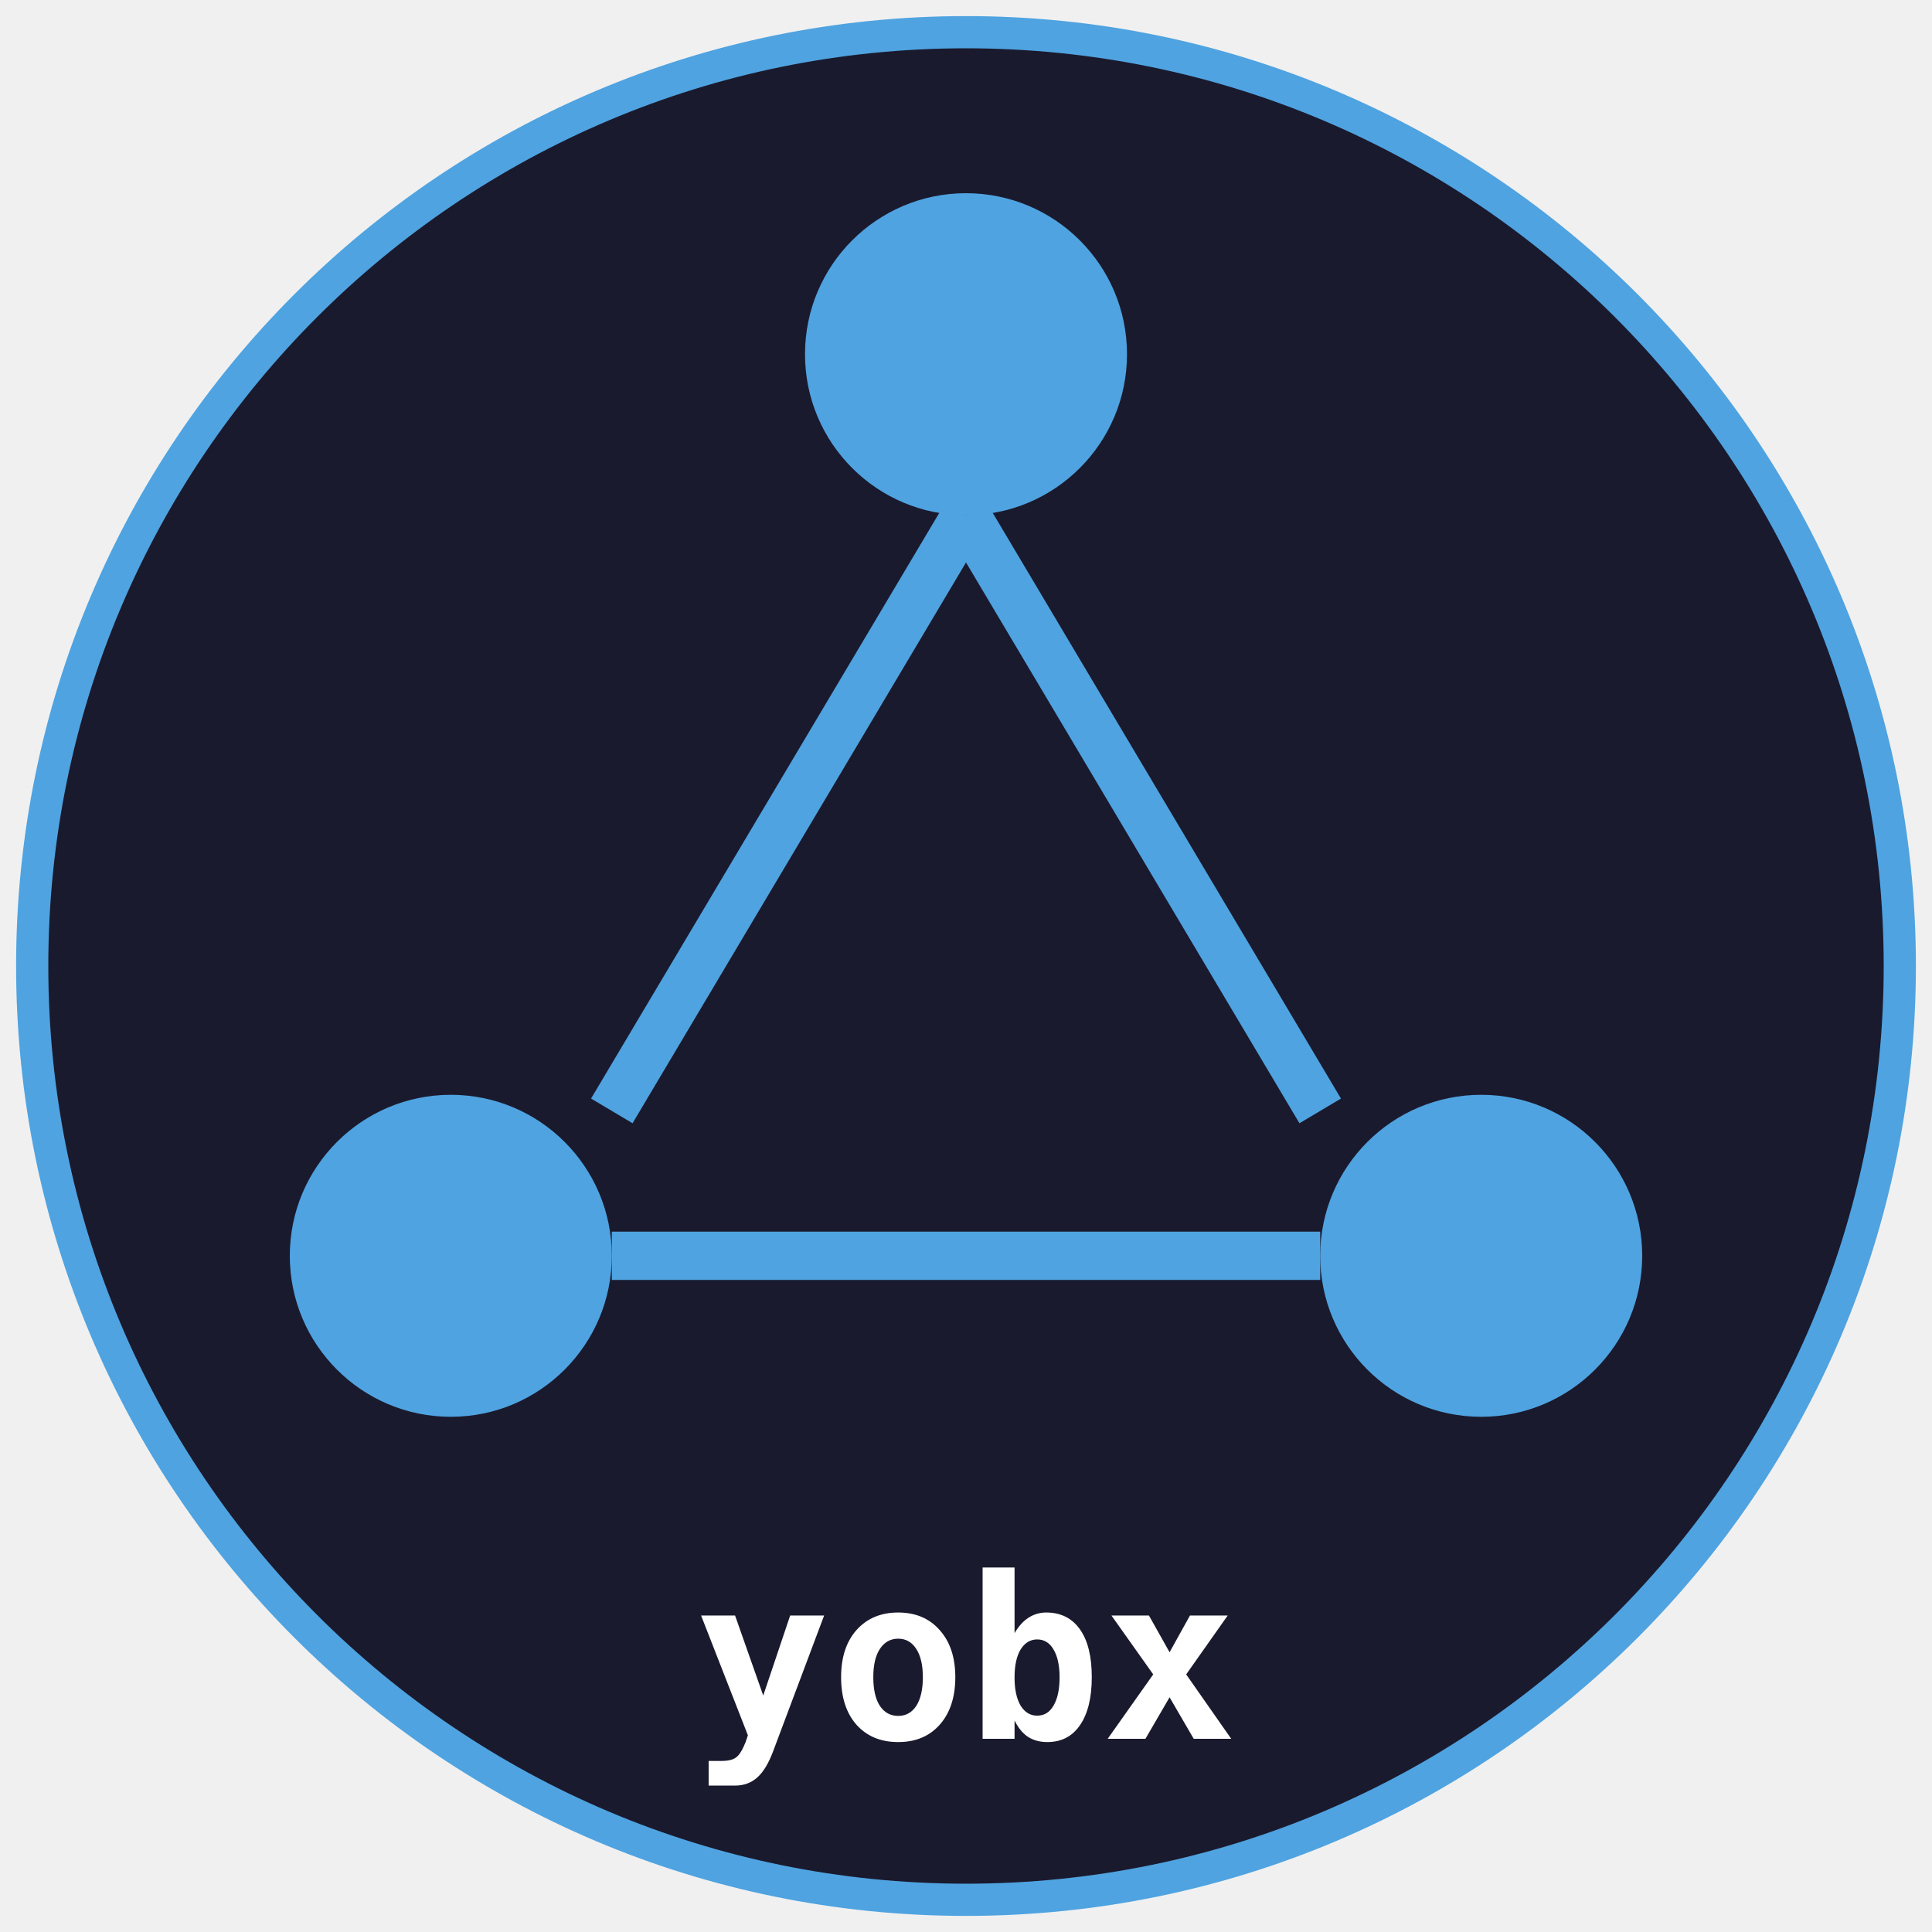
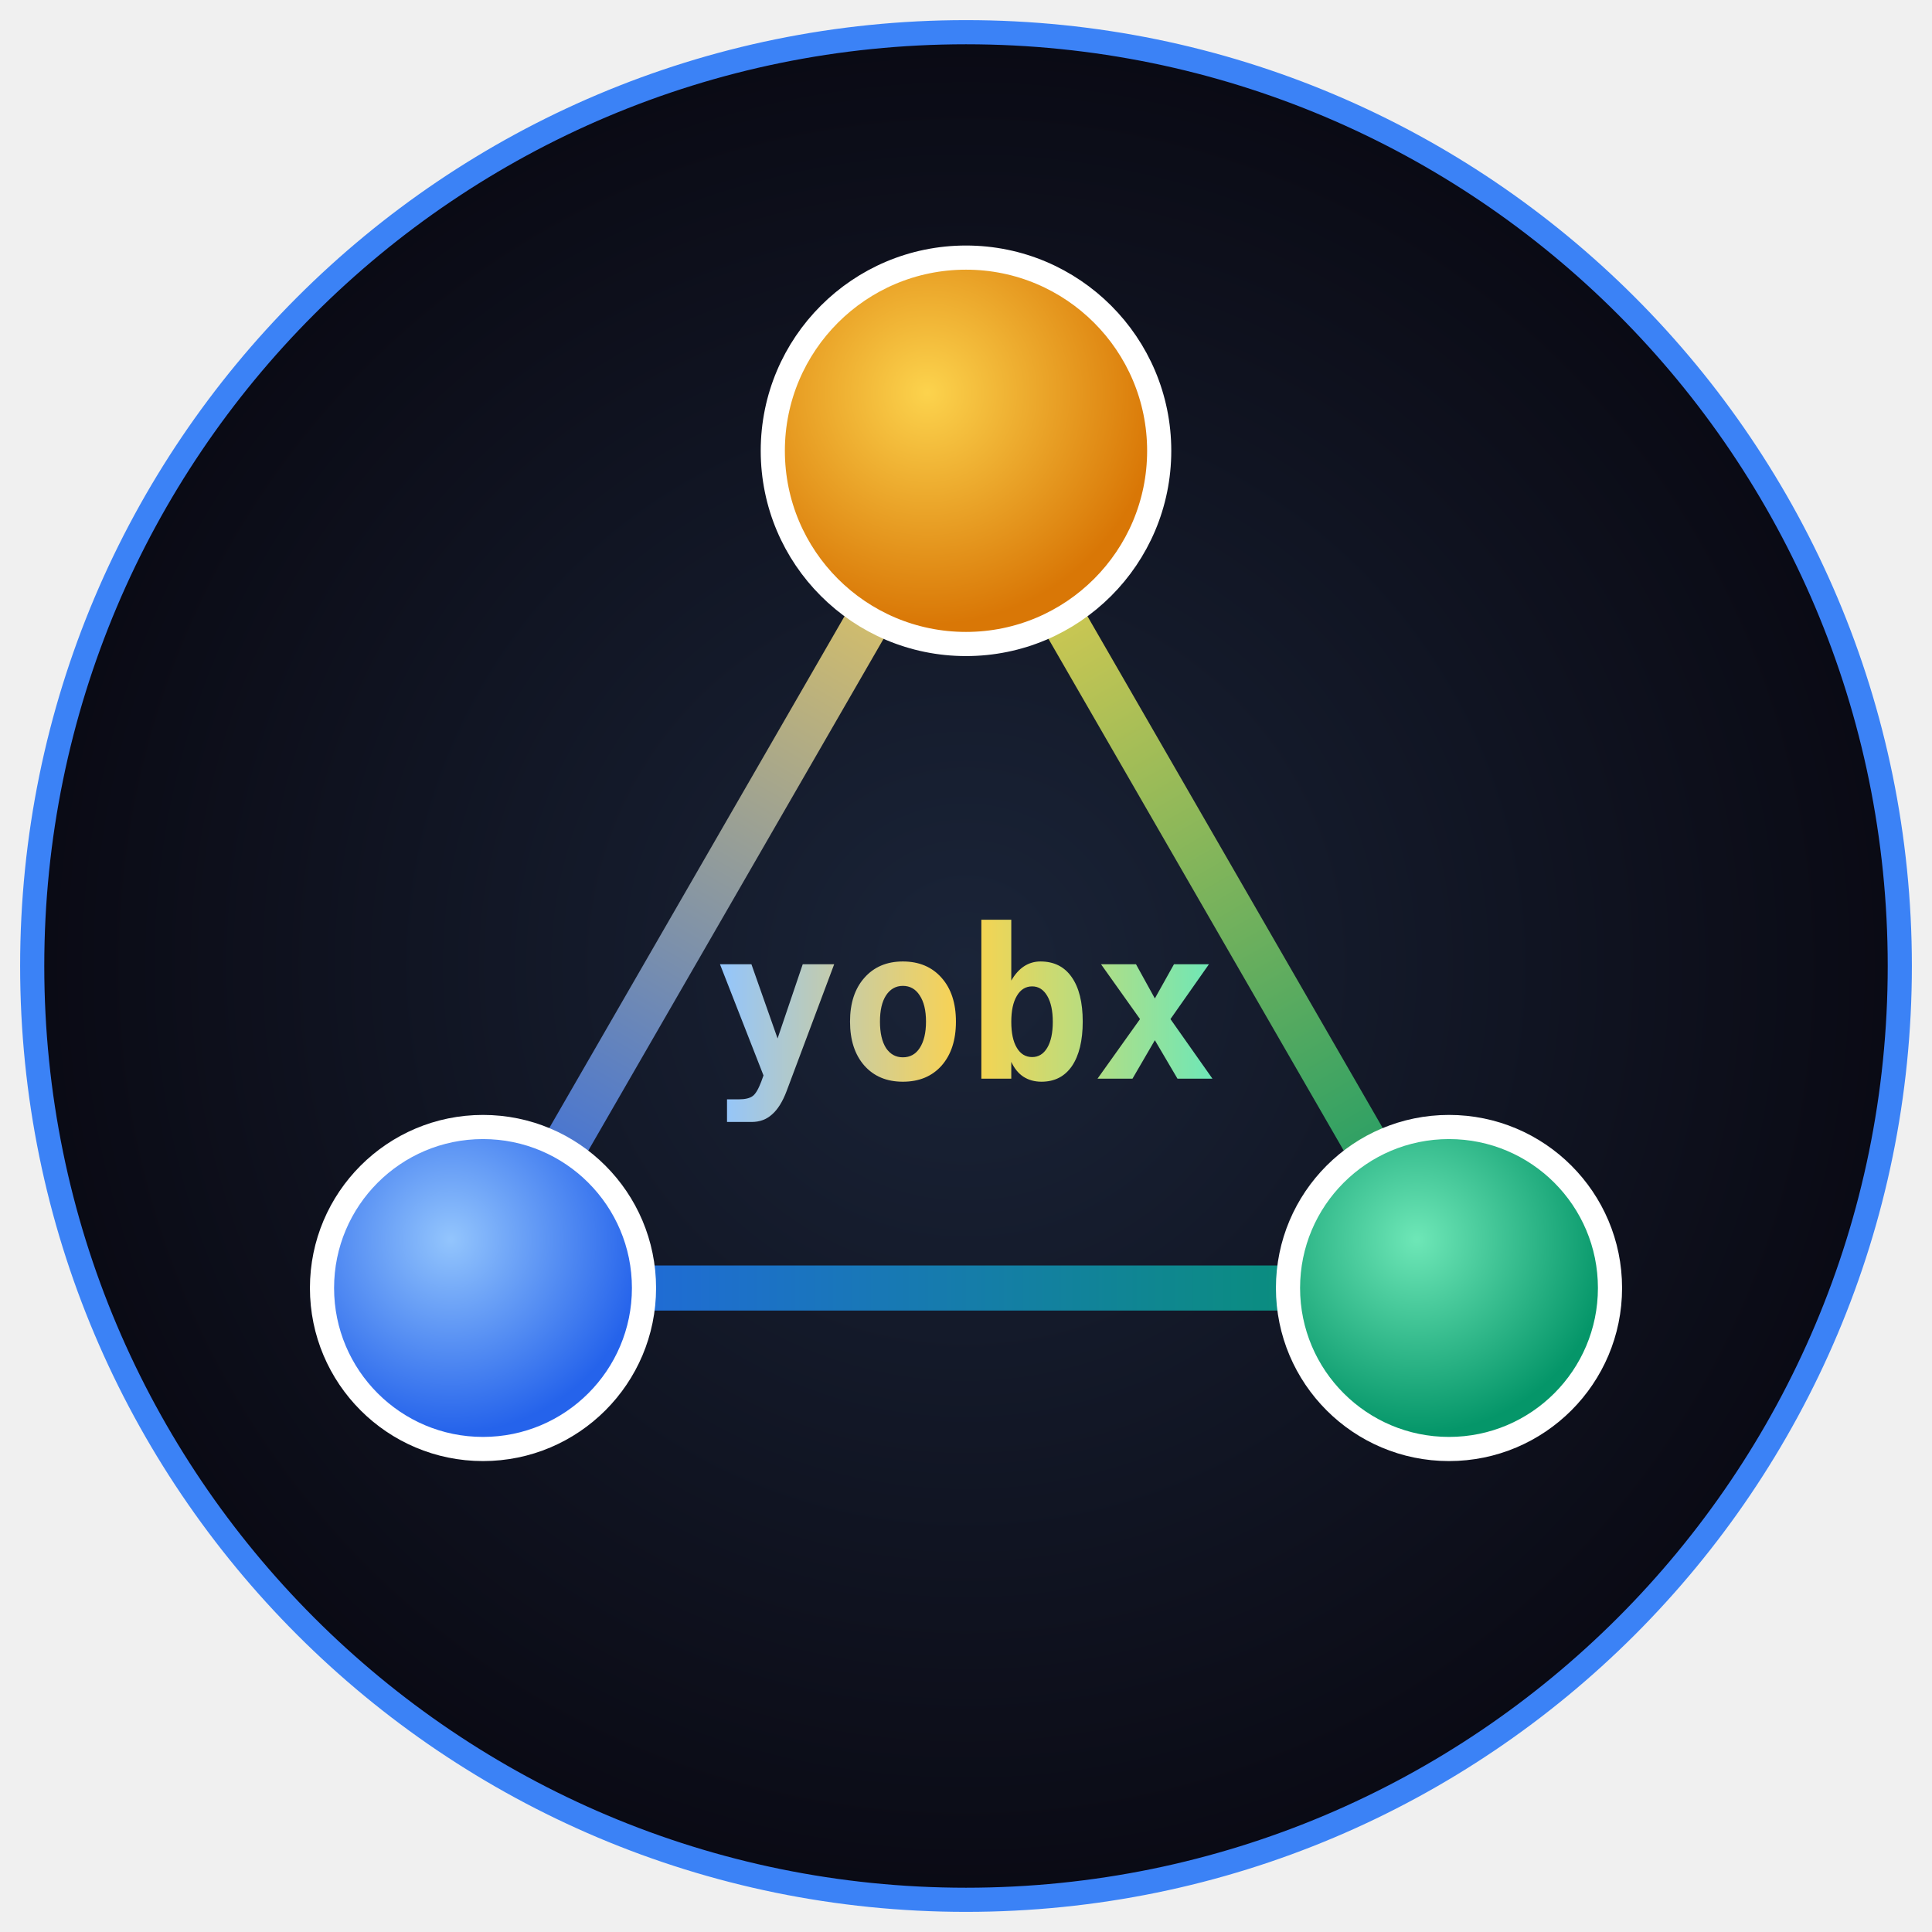
<svg xmlns="http://www.w3.org/2000/svg" viewBox="0 0 120 120" width="120" height="120">
-   <circle cx="60" cy="60" r="58" fill="#1a1a2e" stroke="#4fa3e0" stroke-width="2" />
-   <circle cx="60" cy="22" r="10" fill="#4fa3e0" />
-   <circle cx="28" cy="78" r="10" fill="#4fa3e0" />
-   <circle cx="92" cy="78" r="10" fill="#4fa3e0" />
-   <line x1="60" y1="32" x2="38" y2="69" stroke="#4fa3e0" stroke-width="3" />
-   <line x1="60" y1="32" x2="82" y2="69" stroke="#4fa3e0" stroke-width="3" />
-   <line x1="38" y1="78" x2="82" y2="78" stroke="#4fa3e0" stroke-width="3" />
-   <text x="60" y="108" font-family="monospace" font-size="14" fill="#ffffff" font-weight="bold" text-anchor="middle">yobx</text>
+   <defs>
+     <radialGradient id="bgGrad" cx="50%" cy="50%" r="50%">
+       <stop offset="0%" stop-color="#1a2438" />
+       <stop offset="100%" stop-color="#0a0a14" />
+     </radialGradient>
+     <radialGradient id="nOnnx" cx="40%" cy="35%" r="60%">
+       <stop offset="0%" stop-color="#93c5fd" />
+       <stop offset="100%" stop-color="#2563eb" />
+     </radialGradient>
+     <radialGradient id="nYobx" cx="40%" cy="35%" r="60%">
+       <stop offset="0%" stop-color="#fcd34d" />
+       <stop offset="100%" stop-color="#d97706" />
+     </radialGradient>
+     <radialGradient id="nOrt" cx="40%" cy="35%" r="60%">
+       <stop offset="0%" stop-color="#6ee7b7" />
+       <stop offset="100%" stop-color="#059669" />
+     </radialGradient>
+     <linearGradient id="eOY" x1="30" y1="80" x2="60" y2="28" gradientUnits="userSpaceOnUse">
+       <stop offset="0%" stop-color="#2563eb" />
+       <stop offset="100%" stop-color="#fcd34d" />
+     </linearGradient>
+     <linearGradient id="eYR" x1="60" y1="28" x2="90" y2="80" gradientUnits="userSpaceOnUse">
+       <stop offset="0%" stop-color="#fcd34d" />
+       <stop offset="100%" stop-color="#059669" />
+     </linearGradient>
+     <linearGradient id="eOR" x1="30" y1="80" x2="90" y2="80" gradientUnits="userSpaceOnUse">
+       <stop offset="0%" stop-color="#2563eb" />
+       <stop offset="100%" stop-color="#059669" />
+     </linearGradient>
+     <linearGradient id="lblGrad" x1="0%" y1="0%" x2="100%" y2="0%">
+       <stop offset="0%" stop-color="#93c5fd" />
+       <stop offset="50%" stop-color="#fcd34d" />
+       <stop offset="100%" stop-color="#6ee7b7" />
+     </linearGradient>
+   </defs>
+   <circle cx="60" cy="60" r="58" fill="url(#bgGrad)" stroke="#3b82f6" stroke-width="1.5" />
+   <line x1="30" y1="80" x2="60" y2="28" stroke="url(#eOY)" stroke-width="2.8" stroke-linecap="round" />
+   <line x1="60" y1="28" x2="90" y2="80" stroke="url(#eYR)" stroke-width="2.8" stroke-linecap="round" />
+   <line x1="30" y1="80" x2="90" y2="80" stroke="url(#eOR)" stroke-width="2.8" stroke-linecap="round" />
+   <circle cx="60" cy="28" r="12" fill="url(#nYobx)" stroke="#fff" stroke-width="1.5" />
+   <circle cx="30" cy="80" r="10" fill="url(#nOnnx)" stroke="#fff" stroke-width="1.5" />
+   <circle cx="90" cy="80" r="10" fill="url(#nOrt)" stroke="#fff" stroke-width="1.5" />
+   <text x="60" y="67" font-family="monospace" font-size="13" fill="url(#lblGrad)" font-weight="bold" text-anchor="middle">yobx</text>
</svg>
